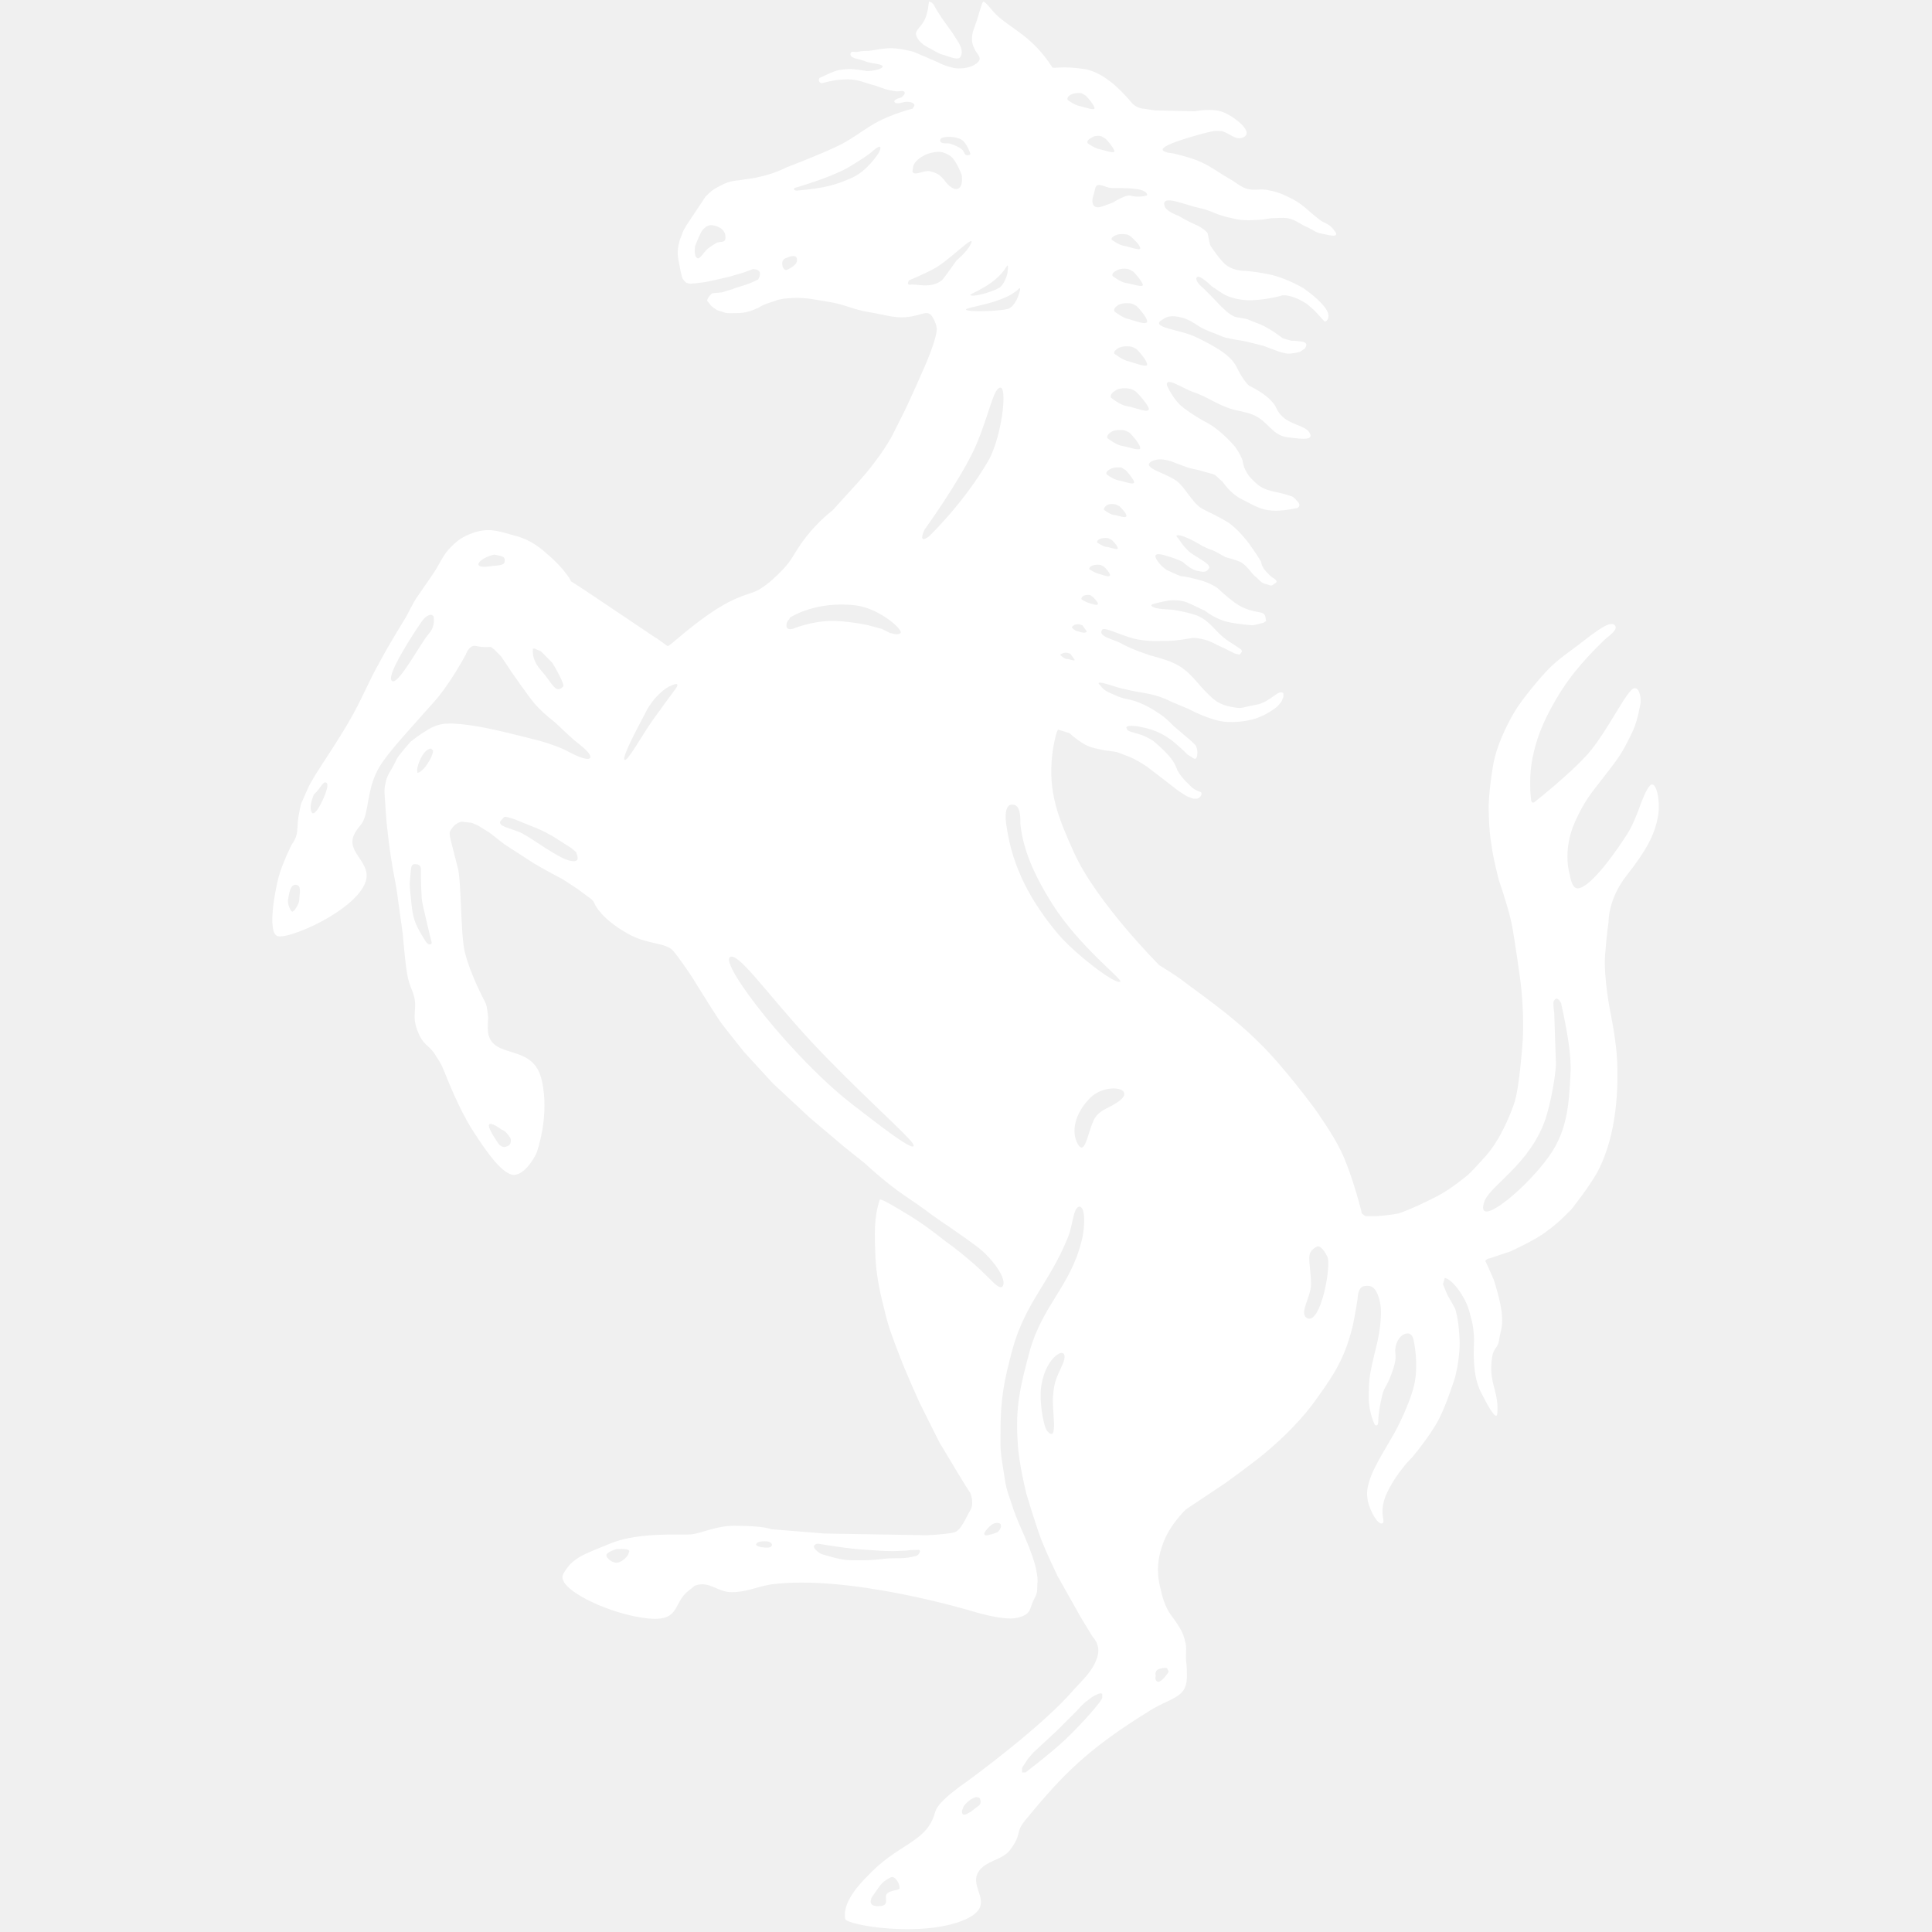
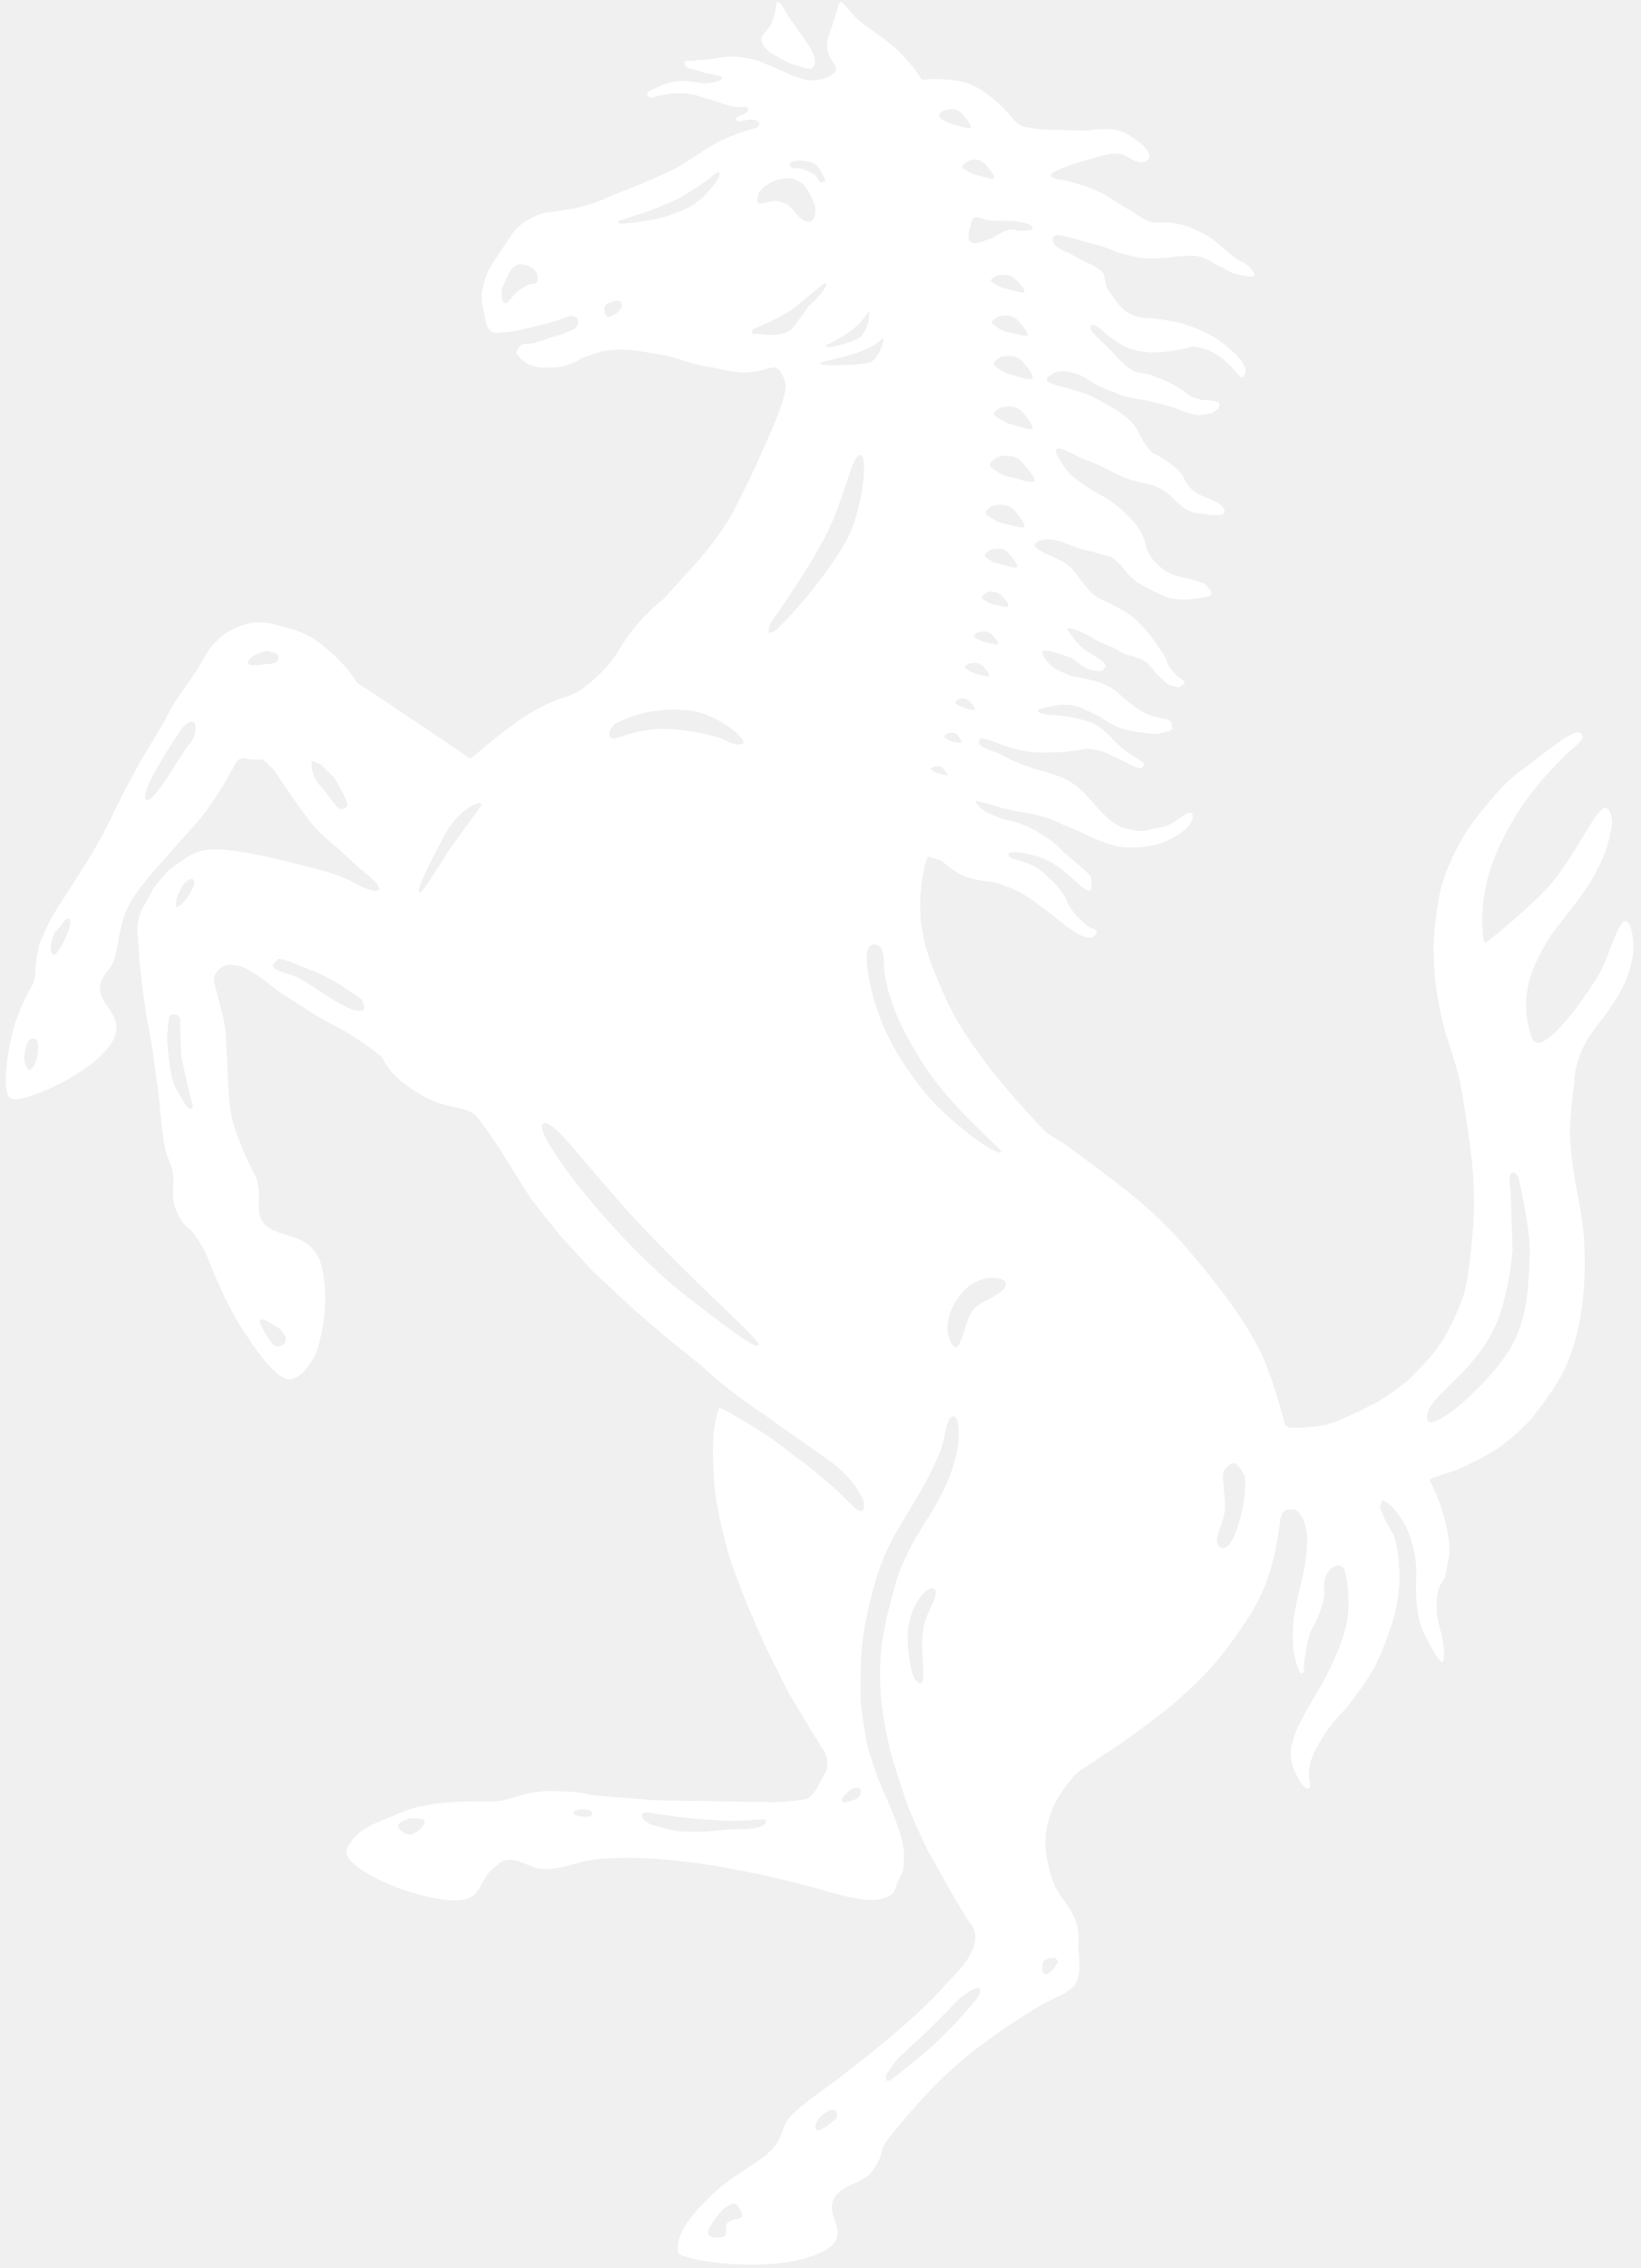
- <svg xmlns="http://www.w3.org/2000/svg" fill="white" role="img" aria-labelledby="ferrari-logo-svg-title" viewBox="0 0 162 224" width="24" height="24">
+ <svg xmlns="http://www.w3.org/2000/svg" fill="white" role="img" aria-labelledby="ferrari-logo-svg-title" viewBox="0 0 162 224">
  <path d="M76.6 5.5c.8.4 1.1.7 1.9.9.7.2 1.7.7 1.9.1.3-.6-.1-1.4-.6-2.1-.8-1.3-1.2-1.6-2.3-3.4-.2-.4-.4-.8-.8-.8 0 0-.1 1.3-.5 2.1-.3.7-1.1 1.2-1 1.7.1.5.6 1.1 1.4 1.5z" />
  <path d="M160.2 91.2c-.9 1.2-1.3 3.6-2.6 5.6-1.8 2.8-4.4 6.2-5.7 6.2-.7 0-.9-1.6-.9-1.6s-.9-2.7.6-6.1c1.1-2.4 1.7-3.1 3.1-4.9 1.3-1.7 2.1-2.6 3-4.4.8-1.6 1-1.9 1.5-4.4.1-.6-.1-1.9-.7-1.8-.8 0-3 4.8-5.3 7.5-2.2 2.5-6.3 5.7-6.3 5.7s-.4.3-.4-.5c-.1-.7-.2-2.8.2-4.7.4-1.9 1-3.8 2.7-6.7 1.9-3.3 4.3-5.6 5.5-6.8.5-.5 2-1.4 1.2-1.9-.7-.4-2.8 1.4-4.4 2.6-2 1.5-2.7 1.9-4.7 4.3s-2.5 3.4-2.5 3.4-1.9 3.1-2.4 6.1c-.5 3-.5 4.7-.5 4.7s0 2.7.3 4.3c.2 1.7.9 4.3.9 4.3s1 2.9 1.4 4.7c.4 1.8 1.1 7.1 1.1 7.1s.5 3.8.2 7.4c-.3 3.6-.6 5.7-1 6.8-.4 1.1-1.5 4-3.3 6-1.7 1.9-2.1 2.2-2.1 2.2s-1.8 1.5-3.3 2.3c-1.5.8-3.7 1.8-4.7 2.1-1 .2-2.4.3-2.5.3h-1.3l-.4-.3-.2-.8s-1-3.9-2.2-6.4c-1-2.1-3.1-5-3.1-5s-3.6-4.9-6.4-7.6c-3.2-3.2-6.8-5.6-9-7.3-.8-.6-2.6-1.7-2.6-1.7s-7.3-7.3-9.9-13.1c-1.8-4-3-6.9-2.5-11.3.1-1 .5-2.9.7-2.9l1.3.4c.1.1 1.3 1.2 2.4 1.6.6.2 1.7.4 1.7.4s.9.1 1.4.2c.5.2 1.4.5 2 .8.6.3 1.5.9 1.5.9l1.7 1.3 1.8 1.4s1 .7 1.3.8c.3.1.5.2.6.2h.4s.4-.1.5-.5c.1-.5-.5-.1-1.4-1.1-1-.9-1.4-1.7-1.4-1.7s-.2-.8-1-1.7c-.8-.9-1.8-1.7-1.8-1.7s-.7-.5-1.7-.8c-1-.3-1.3-.3-1.4-.7-.1-.4 1.2-.2 1.2-.2s1.5.2 2.7.8c1.2.6 1.9 1.3 1.9 1.3l.8.7.5.5.5.3s.5.5.6-.2c.1-.6-.1-1.1-.2-1.2l-.5-.5-2-1.7c-.6-.6-1-1-1.6-1.4-.6-.4-1.5-1-2.6-1.4-1-.4-1.6-.3-2.6-.8-.7-.3-1.3-.5-1.7-1.1-.1-.1-.6-.5.3-.3.9.2 1.5.5 2.5.7 1.6.4 2.6.4 4.1.9.6.2 1.4.6 1.4.6l1.9.8s2.6 1.4 4.4 1.5 3.3-.3 3.9-.6c.6-.2 1.7-.9 2-1.2s.5-.6.5-.6l.2-.5v-.4c-.5-.6-1.5 1-3.1 1.3-1.7.3-1.6.5-2.7.3-1.2-.2-1.9-.5-2.8-1.4-1.6-1.5-2.2-2.9-4.3-3.8-.9-.4-2.5-.8-2.5-.8s-2.2-.7-3.4-1.4c-.9-.5-2.8-.8-2.2-1.6.3-.4 2.7 1 4.5 1.2 1.3.2 2.2.1 3.2.1s2.4-.3 2.6-.3c.2-.1 1 0 1.7.2s1.1.5 1.8.8c.7.3 1.5.8 1.7.8l.4.1.2-.2.1-.2-.1-.2-.3-.2-.6-.4s-.9-.5-1.7-1.3c-.8-.8-1.5-1.7-2.7-2.1-1.2-.4-2.6-.6-2.6-.6l-1.4-.1-.6-.1s-1-.3-.2-.5 1.2-.3 1.4-.3c.1-.1 1.5-.2 2.3.1.8.3 2.1 1 2.2 1 .1.1 1.3 1 2.6 1.3 1.3.3 3 .4 3 .4l.8-.2.4-.1.3-.2-.1-.5s0-.4-.6-.5c-.6-.1-1.8-.3-2.9-1.1-1.1-.8-1.9-1.6-1.9-1.6s-.8-.7-2.4-1.1c-1.5-.4-2-.4-2-.4l-.5-.2-1.1-.5s-.5-.3-.9-.8-1-1.4.7-.9c1.7.5 2.1.8 2.1.8s.9.9 1.7 1c.5.1.9.2 1.2-.2.5-.5-.9-1.1-1.9-1.8-.8-.5-1.6-1.8-1.6-1.8s-.6-.5.3-.3c.9.2 2.5 1.2 2.5 1.2s.8.4 1.2.5c.3.1 1.1.6 1.5.8.3.1 1.2.3 1.8.6.8.5 1.2 1.3 1.6 1.6.4.3.7.8 1.2.9.5.1.6.3.9.1.3-.2.4-.3.4-.3s.1-.2-.4-.5-1.1-1.1-1.1-1.1l-.2-.4-.1-.4-.5-.8-.9-1.3s-1.4-1.9-2.7-2.6c-1.2-.7-2.1-1.1-2.1-1.1s-.6-.3-.9-.5c-.5-.4-.7-.7-1.1-1.2-.5-.6-.7-1-1.3-1.6-1.1-1.1-4.5-1.7-3.2-2.5.7-.4 1.6-.2 2-.1.4.1 1.3.5 2.2.8.6.2 1 .2 1.6.4.6.2 1.3.3 1.6.5.3.2.6.6.8.7.1.1.9 1.4 2.3 2.1s2.1 1.2 3.5 1.3c1.1.1 2.9-.3 2.9-.3s.5-.2.1-.7c-.5-.5-.5-.6-.9-.7-1.6-.6-2.9-.4-4.1-1.6-.5-.5-.7-.6-1.1-1.4-.4-.8-.2-1-.5-1.5-.2-.5-.7-1.2-.7-1.2s-1.5-1.8-3.1-2.7c-1.7-.9-2.9-1.8-3.1-2-.3-.2-.9-1-.9-1l-.5-.8-.3-.6c-.2-1.1 1.8.3 2.9.7 1.8.6 2.7 1.4 4.5 2 1 .3 1.6.3 2.6.7 1.7.7 2.2 2.4 4 2.6 1 .1 3 .5 2.6-.4-.4-1-2.4-1-3.4-2.2-.5-.5-.5-1-1-1.5-.8-1-2.7-1.9-2.7-1.9s-.6-.5-1.3-1.9c-.6-1.4-2.1-2.4-4.8-3.7-1.8-.9-5.4-1.1-4-2 .8-.6 1.5-.5 2.6-.2 1.1.4 1.5.9 2.4 1.3.9.4 1.3.5 1.5.6.2.1.9.4 1.2.4.2.1 1.7.3 2.1.4l2 .5 1.6.6s.8.3 1.3.3 1.3-.2 1.3-.2l.6-.4.1-.2s.3-.5-.5-.6c-.7-.1-1.1-.1-1.2-.1l-.7-.2-.3-.1s-1.4-1.1-2.6-1.6c-1.3-.5-1.5-.6-1.5-.6l-.5-.1-.6-.1s-.5 0-1.3-.7-1.1-1.1-1.8-1.8l-.9-.9s-.8-.6-.8-1.1c.1-.8 1.8.9 1.8.9l1.2.8s1 .7 2.8.8c1.8.1 4-.5 4-.5s.3-.2 1.3.1c1 .3 1.8.9 1.8.9l.8.7 1.2 1.3.2-.1c.1-.1.6-.6-.3-1.7-.9-1.1-2.4-2.1-2.4-2.1s-2-1.2-4-1.6c-2-.4-2.9-.4-2.9-.4s-1.5 0-2.4-1c-.9-1-1.5-2-1.5-2L109 27s-.5-.6-1.5-1c-.9-.4-1.9-1-1.9-1s-1.5-.5-1.6-1.2c-.3-1.3 2.5 0 4 .3 1.4.3 2 .8 3.4 1.1 1.2.3 1.9.4 3.2.3.7 0 1.1-.1 1.8-.2.7 0 1.2-.1 1.9 0 1 .2 1.4.7 2.4 1.1.6.3.9.6 1.6.7.6.1 1.8.5 1.6-.1l-.3-.4c-.5-.7-1.1-.7-1.7-1.2-1.3-1-1.9-1.8-3.4-2.5-1-.5-1.6-.7-2.7-.9-.8-.1-1.4.1-2.2-.1-.9-.3-1.2-.7-2.1-1.2-1.4-.8-2.2-1.5-3.7-2.1-1-.4-2.7-.8-2.7-.8l-.7-.1-.3-.1c-1.4-.5 2.5-1.6 4.3-2.1.9-.2 1.3-.4 2.2-.3.8.1 1.7 1.2 2.6.7 1.3-.7-1.5-2.6-2.4-2.9-1.2-.5-3.3-.1-3.3-.1l-4.6-.1-1.3-.2s-.8 0-1.4-.7c-.6-.7-2.9-3.5-5.5-3.9-2.7-.4-3.5 0-3.7-.2-2.3-3.6-4.7-4.4-6.5-6.1C84 1.2 83.2.1 83 .2c-.2.1-.5 1.6-1 2.9-.6 1.5-.2 2.2.1 2.8.4.6.9 1-.1 1.6-1 .6-2.3.4-2.3.4s-1.1-.2-2-.7c-.9-.4-2.8-1.2-2.8-1.2s-1.8-.5-3-.4-1.3.2-2.2.3c-.5 0-.7 0-1.2.1-.4.1-.9-.2-.9.3s1 .5 1.7.8c.7.3 2.3.3 2 .7-.4.4-1.9.5-2 .4-.1 0-1.1-.2-1.9-.2-1.3.1-1.4.1-3.3 1-.3.1-.2.8.4.6.7-.2 1.7-.4 2.8-.4 1.2 0 1.9.4 3.1.7 1 .3 1.1.5 2.6.7.3 0 .9-.2.9.2 0 .2-.4.5-.4.5s-.9.2-.8.5c.2.4 1 0 1.4 0 .4 0 1 .1.9.5l-.2.3c-1.1.3-1.7.5-2.7.9-2.5 1-3.5 2.2-5.9 3.4-2.3 1.1-6 2.5-6 2.5s-1.1.6-2.7 1-1.7.3-2.8.5c-1.1.1-1.6.3-2.5.8-.6.3-.9.6-1.4 1.1l-1.4 2.1-.8 1.2c-.2.4-.4.6-.5 1-.2.5-.3.7-.4 1.2-.3 1.2 0 1.9.2 3.1.1.3.1.5.2.8.1.3.5.6.5.6l.4.1s1.4-.1 2.3-.3c.9-.2 2.2-.5 2.2-.5l1.7-.5 1.1-.4s.7 0 .8.4c.1.3-.2.8-.2.8s-.6.3-1.1.5c-.5.2-1.7.5-1.8.6l-1.3.4-1.1.1s-.2.1-.4.4c-.2.3-.2.3-.2.5.2.2.3.4.5.6.4.3.6.5 1.1.6.7.3 1.1.2 1.8.2 1 0 1.6-.2 2.5-.6.8-.5 1.1-.5 2.2-.9.3-.1.9-.2 1.1-.2 1.9-.2 3 .1 4.9.4 1.9.3 2.8.9 4.7 1.2 2 .3 3.2.9 5.3.4 1-.2 1.6-.7 2.1.3.5.9.4 1.4.4 1.4s0 .6-.7 2.5-2.9 6.6-2.9 6.6l-1.5 3s-1.2 2.4-4 5.5-3 3.3-3 3.3-1.5 1.1-3 3-1.5 2.6-2.9 4c-.9.9-1.4 1.4-2.5 2.1s-2.4.5-5.9 2.9c-3 2.1-4.6 3.8-4.8 3.7-.2-.1-1.2-.9-1.6-1.1-.3-.2-6.1-4.1-6.1-4.1l-2.4-1.6-1.1-.7-.2-.4-.6-.8s-.9-1.1-2-2c-1.1-1-2.3-1.8-4.1-2.2-1.7-.5-2.8-.8-4.5-.2-1.1.4-1.7.8-2.5 1.6-1 1-1.2 1.8-2 3s-1.6 2.3-2 2.9c-.4.6-1.2 2.2-1.2 2.2s-2 3.2-3.1 5.3c-1.3 2.3-1.8 3.7-3 5.9-1.9 3.5-4.6 7.1-5.3 8.7-.7 1.6-.8 1.8-.8 1.8s-.2.9-.3 1.5c-.1.6-.1 1.6-.2 2-.1.5-.4 1-.5 1.1-.1.1-1.2 2.4-1.6 3.9-.4 1.5-1.3 6.2-.2 6.8 1.1.6 9.2-2.9 10.3-6.3.7-2.2-2.2-3.3-1.4-5.3.3-.7.5-.8 1-1.5.8-1.3.5-4 2-6.5 1.1-1.8 3.3-4.1 6.3-7.5 1.9-2.1 3.7-5.5 3.7-5.5s.4-1.2 1.2-1c.9.2 1.7.1 1.7.1l.4.3.8.8 1.2 1.8s2 2.9 2.7 3.7c.7.8 1.4 1.4 2.4 2.2 1.1 1 1.5 1.5 2.9 2.6 2 1.6 1.3 2.2-1.3.8-.9-.5-2.3-1-3.4-1.3-1.2-.3-5.7-1.5-8-1.8-2.2-.3-2.6-.2-2.6-.2s-1.1-.1-2.4.7c-1.3.8-2 1.4-2 1.4s-1.5 1.7-1.6 2c-.1.3-.8 1.5-.8 1.5s-.4.6-.5 1.3c-.2.7-.1 1.4-.1 1.4l.1 1.5.1 1.4s.3 3.5 1 7c.2 1 .4 2.6.4 2.6l.5 3.6s.3 3.8.6 5.1c.3 1.2.5 1.3.7 2.1.4 1.5-.3 2.2.4 4s1.3 1.6 2 2.7c.5.8.7 1 1.1 2 .4 1 1.7 4.3 3.2 6.7 1.6 2.5 3.7 5.6 5.1 5.3 1.4-.3 2.4-2.5 2.4-2.5s1.6-4.3.6-8.5c-1-4.3-5.6-2.3-6.2-5.4-.1-.7 0-1.8 0-1.8s-.1-1.3-.3-1.7c-.2-.4-1.8-3.4-2.4-5.9-.5-1.9-.4-8-.8-9.7-1.1-4.4-1.2-4-.6-4.8.7-.8 1.3-.6 1.3-.6l.9.1.7.3s.8.5 1.3.8c.4.3 1.8 1.4 1.8 1.4l3.4 2.2s1.9 1.1 2.7 1.5c.8.4 1.5.9 1.5.9l.9.6 1.5 1.1.3.3.2.4s.7 1.6 3.7 3.3c2.4 1.4 4.5 1 5.4 2.1.2.2 1.9 2.5 2.7 3.9 1 1.6 2.2 3.5 2.6 4.1s2.9 3.7 2.9 3.7l3.3 3.6 4.3 4 3.9 3.3 2.5 2s2.2 2.1 4.7 3.8c2.4 1.6 2.5 1.8 4.1 2.9 1.2.8 2.8 1.9 4.4 3.1 1.6 1.3 3.4 3.7 2.7 4.5-.5.3-1.4-1-3.1-2.5-1.4-1.2-2.1-1.8-3.5-2.8-1.8-1.4-2.7-2.1-4.7-3.3-1-.6-2.8-1.7-2.9-1.5-.7 2.1-.6 4.1-.5 6.7.1 1.8.4 3.6 1 5.9.5 2.2 1 3.4 1.8 5.5s2.3 5.4 2.3 5.4l2.3 4.6 2.1 3.5 1.1 1.8.4.6s.5 1.2 0 2-1.1 2.5-2 2.6c-.9.2-3 .3-3 .3l-11.9-.2-6.2-.5s-.7-.4-4.3-.4c-2.1 0-3.8.9-5 1-1 .1-5.9-.3-9.2 1-3.1 1.3-4.5 1.6-5.6 3.6-.8 1.5 3.9 3.9 7.8 4.8 6.3 1.4 4.5-1.3 6.9-3 .3-.2.4-.4.7-.5 1.6-.5 2.5.8 4.1.8 1.8 0 2.8-.6 4.6-.9 9.1-1.2 23.3 3.1 23.3 3.1s3.5 1.1 5.1.8c1.9-.4 1.5-1.1 2.1-2.2.5-.9.3-1.1.4-2.1 0-.6-.1-.9-.2-1.5-.4-1.7-1.5-4.1-1.5-4.1s-.8-1.8-1.1-2.7c-.4-1.3-.8-2.1-1-3.5-.6-3.7-.5-3.4-.5-5.5 0-3.8.4-5.9 1.4-9.6 1.5-5.4 4.3-7.7 6.4-12.9.6-1.4.6-3.4 1.3-3.6.8-.1.7 2.5.3 4-1.3 5.2-4.5 7.4-6 12.7-1.1 4.1-1.7 6.5-1.4 10.7.1 2.3 1 5.9 1 5.9s1.2 4 1.8 5.5c.6 1.5 1.8 4 1.8 4l2.7 4.8 1.4 2.3s1 .9.5 2.4-1.5 2.4-2.7 3.7c-3.4 4-11.3 9.9-13.3 11.3-2.8 2.1-2.7 2.7-2.9 3.3-1.1 3.2-4.3 3.3-7.8 7.1-.8.8-2.9 3-2.5 4.9.2.7 8.8 2.2 13.8.1 3.9-1.7.5-3.6 1.6-5.5.8-1.4 2.8-1.4 3.7-2.6 1.5-2 .5-1.9 1.8-3.5 4.3-5.2 7.1-8.2 14.8-12.9.7-.4 2-1 2-1s1.1-.5 1.5-1.1c.5-.8.4-1.5.4-2.4 0-.6-.1-.9-.1-1.5 0-.7.1-1.1-.1-1.8-.2-1.1-.9-2-1.3-2.6-.4-.5-1.1-1.4-1.5-3.3-.5-1.9-.5-3.5.3-5.6.8-2.1 2.6-3.8 2.6-3.8l4.5-3s3.9-2.8 5.1-3.9c1.3-1.1 3.8-3.4 5.6-6 2.1-2.9 3.2-4.7 4.1-8.2.3-1.3.6-3.3.6-3.3s0-1.4.8-1.5c.8-.1 1 .2 1 .2s.7.4.9 2.4c.1 2-.5 4.3-.5 4.3s-.6 2.3-.8 3.7c-.1.9-.1 1.4-.1 2.4 0 1.7.7 3.1.7 3.1s.4.3.4-.4c0-.8.2-2 .5-3.2.3-1 .5-.8 1.1-2.5.8-2.2.1-2 .5-3.3.2-.6.7-1.2 1.3-1.2.6 0 .7.8.7.8s.6 2.6.1 5-2.3 5.7-2.3 5.7l-1.4 2.4s-1 1.7-1.4 2.8c-.4 1.2-.5 1.7-.3 2.8.3 1.2 1.2 2.8 1.7 2.5.4-.3-.6-1.3.6-3.7 1.2-2.4 2.8-3.9 2.8-3.9s2.2-2.6 3.2-4.6c.9-1.8 1.8-4.7 1.8-4.7s.7-2.6.5-4.8c-.1-2.1-.5-3.2-.5-3.2l-.9-1.6-.5-1.2.2-.7c.2-.1.9.4 1.5 1.2.6.8 1.2 1.8 1.5 3.2.3 1 .4 1.9.4 2.8 0 .8-.3 4.1.9 6.2.5 1 1.7 3.3 1.8 2.3.2-2.3-.8-3.4-.7-5.5.1-2.4.7-1.8.9-3 .2-1.3.5-1.6.3-3.3-.2-1.6-.9-3.7-.9-3.7l-.7-1.6-.3-.6s.2-.3.5-.3l2.4-.8s3.1-1.4 4.3-2.4c1.3-.9 2.8-2.5 2.8-2.5s2-2.5 3-4.3c2.4-4.5 2.4-10.2 2.3-12.8-.1-2.5-.8-5.8-.8-5.8s-.8-4-.6-6.6c.2-2.6.4-3.8.4-3.8s-.1-2.6 2.1-5.4c2.2-2.8 3.2-4.6 3.6-6.7.4-1.8-.2-4.7-1-3.6zM94 73.2c-.3 0-.7-.4-.7-.4s-.1-.1.2-.3c.3-.2.7-.1.7-.1l.3.1.5.7c-.1.3-.7.1-1 0zm1.2-3.3c-.3-.1-.8-.4-.8-.4s-.1-.2.2-.4c.3-.2.8-.1.8-.1l.3.2c.1.1.6.6.6.8 0 .3-.7 0-1.1-.1zm1.1-3.4c-.4-.1-1-.5-1-.5s-.1-.2.3-.4 1-.1 1-.1l.4.2c.2.2.7.7.7 1-.1.3-1-.1-1.4-.2zm.9-3.1c-.4-.1-1-.5-1-.5s-.1-.2.3-.4 1-.1 1-.1l.4.2c.2.2.7.7.7 1-.1.2-1-.2-1.4-.2zm.9-3.7c-.5-.1-1.1-.6-1.1-.6s-.1-.2.3-.5 1.1-.1 1.1-.1l.4.2c.2.2.8.8.8 1.1 0 .4-1.1-.1-1.5-.1zm.6-4c-.6-.1-1.4-.7-1.4-.7s-.2-.3.4-.6c.5-.3 1.3-.2 1.3-.2l.5.3c.2.2.9 1 1 1.4 0 .4-1.2-.1-1.8-.2zm.4-4c-.7-.1-1.7-.9-1.7-.9s-.2-.3.4-.7c.6-.4 1.6-.2 1.6-.2s.3.1.6.3c.3.3 1.1 1.2 1.2 1.7.1.5-1.4-.1-2.1-.2zm.6-4.6c-.8-.1-1.9-1-1.9-1s-.2-.4.5-.8c.7-.5 1.8-.2 1.8-.2s.4.1.7.4c.3.3 1.3 1.4 1.4 1.9 0 .6-1.7-.2-2.5-.3zm-.4-18.6c-.6-.1-1.4-.7-1.4-.7s-.2-.2.4-.5c.6-.3 1.4-.1 1.4-.1s.3.1.5.3c.2.2 1 .9 1 1.3 0 .3-1.3-.2-1.9-.3zm2.2 4.5c.1.4-1.3-.1-2-.2-.6-.1-1.5-.8-1.5-.8s-.2-.3.4-.6c.6-.4 1.4-.2 1.4-.2s.3.1.6.3c.3.3 1 1.1 1.1 1.5zm-2.9 7.4c.6-.4 1.6-.2 1.6-.2s.3.1.6.3c.3.3 1.1 1.2 1.2 1.7.1.5-1.4-.1-2.1-.3-.7-.1-1.7-.9-1.7-.9s-.2-.2.4-.6zm1.3-3.4c-.7-.1-1.7-.9-1.7-.9s-.2-.3.4-.7c.6-.4 1.6-.2 1.6-.2s.3.1.6.3c.3.3 1.1 1.2 1.2 1.7.1.6-1.4 0-2.1-.2zm1.3-15c.8.2 1 .7.6.7-.4.1-.6.1-.9.1-.9 0-.8-.4-2 .2-1.2.6-.3.3-2 .9-1.6.6-1.2-1-1.2-1s.1-.3.3-1.1 1.2 0 1.9 0c1.3 0 2.4 0 3.3.2zm-4.5-6.2l.5.3c.2.2.9 1 1 1.4.1.4-1.2-.1-1.7-.2-.6-.1-1.4-.7-1.4-.7s-.2-.3.4-.6c.5-.4 1.2-.2 1.2-.2zM93.1 11c.5-.3 1.3-.2 1.3-.2l.5.3c.2.2.9 1 1 1.4.1.4-1.2-.1-1.7-.2-.6-.1-1.4-.7-1.4-.7s-.2-.3.3-.6zm-1 64.8c.3-.2.7-.1.7-.1l.3.1.5.7c0 .2-.6-.1-.9-.1-.3 0-.7-.4-.7-.4s-.2-.1.1-.2zM52 28.2c-.3.2-.5.3-.9.6-.5.4-1 1.4-1.3 1.1-.4-.3-.2-1.4-.2-1.4s.3-.8.7-1.6c.5-.8 1.1-.8 1.1-.8.6 0 1.7.4 1.7 1.3.1.9-.6.5-1.1.8zm8.2 3.1s-.4.1-.5-.6c-.1-.7.5-.8.5-.8s1.2-.6 1.2.2c.1.7-1.2 1.2-1.2 1.2zm10.7-13.6s-1.3 2.1-3.1 2.9c-1.8.8-3 1.2-6.4 1.5-.5 0-.3-.3-.3-.3s3.9-1.1 6.1-2.3c1.2-.7 2.6-1.6 3-2 1.4-1.2.7.2.7.2zM3.7 104.3c0 .5-.6 1.4-.8 1.4-.2 0-.6-.9-.5-1.4.1-.5.2-1.9 1-1.7.6.1.3 1.2.3 1.7zM6.3 93s-.9 1.9-1.2 1.1c-.3-.7.3-2 .3-2 .8-.7 1.1-1.7 1.5-1.3.3.4-.6 2.2-.6 2.2zm12.4-19.5c-.9 1-3.7 6.3-4.3 5.4-.6-.7 2.7-5.7 3.4-6.7.7-1.1 1.3-.9 1.3-.9l.2.2c-.1 0 .3 1-.6 2zm7.5-7.9s-2 .4-1.7-.3c.4-.7 1.8-1 1.8-1 1.1.2 1.3.3 1.2.8.1.5-1.3.5-1.3.5zm8.1 14c-.9.9-1.2-.3-2.5-1.8-1.3-1.4-1-2.6-1-2.6h.2l.2.1.5.2.3.3 1 1c.4.6 1.5 2.6 1.3 2.8zm-15.5 29.9c-.3 0-.6-.6-.6-.6s-.8-1.2-1.1-2.1c-.3-.8-.4-2.1-.4-2.1s-.2-1.7-.2-2.3c.1-.8.1-1.5.2-1.9.1-.4.5-.3.5-.3.6 0 .6.5.6.5v.3s0 1.8.1 3.2c0 .4 1.1 4.9 1.1 4.9s.2.4-.2.4zm-.2-21c-.7 1.1-1.2 1.1-1.2 1.1 0-.1-.2-.5.4-1.7.6-1.2 1.2-1.1 1.2-1.1l.2.2s.1.4-.6 1.5zm7.1 41.9c.2-.4 1.5.6 1.5.6.5.1 1 1 1 1s.2.7-.4.9c-.6.3-1-.3-1-.3s-1.3-1.8-1.1-2.2zm9.4-30.6c-1.4-.3-4.4-2.6-5.6-3.2-1.2-.6-3.2-.8-2.3-1.6.1-.1.2-.3.4-.3s1.1.3 1.1.3l2.2.9c.1 0 1.2.5 2.1 1 .8.5 2.2 1.4 2.2 1.4l.6.5c0 .2.7 1.3-.7 1zm12.2-19.9s-1.7 2.3-2.7 3.7c-1.3 1.9-2.9 4.8-3.2 4.5-.3-.3 1.4-3.5 2.3-5.2 1-2.1 2.5-3.2 3.1-3.4 1.3-.6.5.4.5.4zM41.9 180s0 .4-.7.9-1 .2-1.1.2-.8-.4-.8-.8c.1-.4 1.2-.7 1.2-.7 1.9-.1 1.4.4 1.4.4zm15.5-.6c-.7-.1-.8-.3-.7-.4 0-.1.2-.3 1-.3s.8.4.8.4c0 .3-.3.4-1.1.3zm17.8 1c-1.5.4-2.1.2-3.4.3-1.1.1-1.6.2-2.7.2-1.9 0-2.1.1-4.8-.7-.5-.2-1.1-.8-.9-1 .2-.3.6-.2.6-.2s3.4.6 5.6.7c1.6.1 2.4.2 4 .1.9 0 .4-.1 1.8-.1.5-.1.2.6-.2.7zm9.5-2.8c-.1.1-.7.3-1.2.4-.6.1-.3-.4-.3-.4s.4-.6.9-.9c.6-.3.9 0 .9 0 .2.4-.2.8-.3.9zm7.4-19.2c-.7 1.5-.9 2-1 3.4-.2 1.5.7 5.7-.7 4.1-.5-.7-1-4-.6-5.6.7-3.6 3.6-4.6 2.3-1.9zm-20.2 61.1c-.6.4.6 1.6-1.3 1.5-1.1-.1-.5-1.1-.4-1.2l.7-1c.5-.7.8-.8 1.3-1.1.5-.3.9.5.9.5s.2.3.2.7c0 .3-.9.2-1.4.6zm10.5-10.1l-.9.7c-.1 0-.7.5-.9.2-.2-.3.1-.7.1-.8 0-.1.6-.8 1.1-1 .5-.3.8 0 .8 0 .3.7-.2.9-.2.9zm4.7-175.2s-.4 1.3-1.2 1.6c-1 .3-4.8.4-4.9.1-.1-.3 4.4-.7 6.1-2.4.4-.4 0 .7 0 .7zm-1.4-3.3c.3-.5.1.8.1.8s-.3 1.3-1 1.7c-.9.5-3.1 1.1-3.3.8 0-.2 2.9-1.1 4.2-3.3zm-6.2-15s.4 0 1 .3c.6.4 1 1.6 1 1.6s.1.2-.4.2c-.3 0-.3-.5-.6-.7-.4-.3-.7-.4-1.2-.6-.5-.2-1.2.1-1.3-.4 0-.6 1.5-.4 1.5-.4zm-4.6 3.3s.2-.6 1.1-1.1c.8-.5 1.9-.5 1.9-.5s.6 0 1.3.5c.7.5 1.3 2.2 1.3 2.2s.2 1.1-.3 1.5c-.5.4-1.3-.3-1.7-.9-.5-.6-.8-.8-1.5-1-.8-.3-2 .6-2.2 0 0-.2.1-.7.1-.7zM74.6 33c-.6.1-.2-.5-.2-.5s1.7-.7 2.8-1.3c1.8-.9 5.2-4.5 4.3-2.8-.4.8-1.6 1.8-1.6 1.8s-1.4 2-1.7 2.3c-1.3 1-2.9.4-3.6.5zM60.5 71.8l.1-.2s3-2 7.7-1.4c2.8.4 5.5 2.9 5.1 3.2-.4.3-1 0-1.2 0l-1-.5-1.5-.4S67 71.9 65 72c-2 .1-3.8.8-3.8.8s-.8.4-1-.1c-.1-.6.3-.9.3-.9zm7.4 56.3C61 122.8 52.6 112 53.6 111c.9-.8 4.3 4.2 9.4 9.7 5.4 5.8 11.7 11.3 11.9 12 .4 1.2-4.4-2.6-7-4.6zm15.7-74.7c-2.9 5-6.9 8.8-6.9 8.8-1.4 1-.5-.8-.5-.8s3.9-5.4 5.7-9.2c1.3-2.7 2.1-6.3 2.7-7 1.4-1.7.7 5.2-1 8.2zm8 54.8c-3-3.6-5.2-7.5-5.9-12.4-.2-1.1-.2-2.7.8-2.5.9.1.8 1.8.8 2.2.3 2.9 1.5 5.8 3.7 9.3 3.1 4.9 8.1 8.7 7.9 9-.5.5-5.5-3.4-7.3-5.6zm.9 93.5c-1.7 1.6-4.6 3.8-4.6 3.8h-.4v-.5l.1-.2.2-.3.2-.3.2-.3.6-.7 1.4-1.3 1.4-1.3 2.2-2.2s.8-.9 1.1-1.1c.3-.2.5-.4.8-.6.4-.2.9-.5 1.1-.3v.4c.1.3-2.5 3.2-4.3 4.9zm6.2-74c-1.3.9-1.8.8-2.6 1.7-.9 1.1-1.2 4.8-2.1 3.3-.9-1.5-.3-3.6 1.2-5.2 1.8-2.1 5.7-1.4 3.5.2zm4.7 65.8c.6-.2.9-.1.9-.1l.2.4c0 .1-.8 1.2-1.2 1.2-.5-.1-.3-.7-.3-.7s-.2-.6.4-.8zm17.1-40.7c-.9-.6.5-2.4.5-3.9 0-1.2-.2-2.1-.2-3.1s1-1.3 1-1.3c.2 0 .6.2 1.1 1.2s-.8 8.1-2.4 7.1zm30.6-28.6c-.2 4.2-.4 7.2-2.9 10.4-3 3.9-8.2 7.9-7.1 4.7.7-1.9 5.3-4.3 7.1-9.6 1-3.2 1.2-6.2 1.2-6.2l-.2-6.1s-.1-.5-.1-1.2c.3-.8.7-.2.7-.2l.2.3c0 .2 1.2 4.9 1.1 7.9z" />
</svg>
